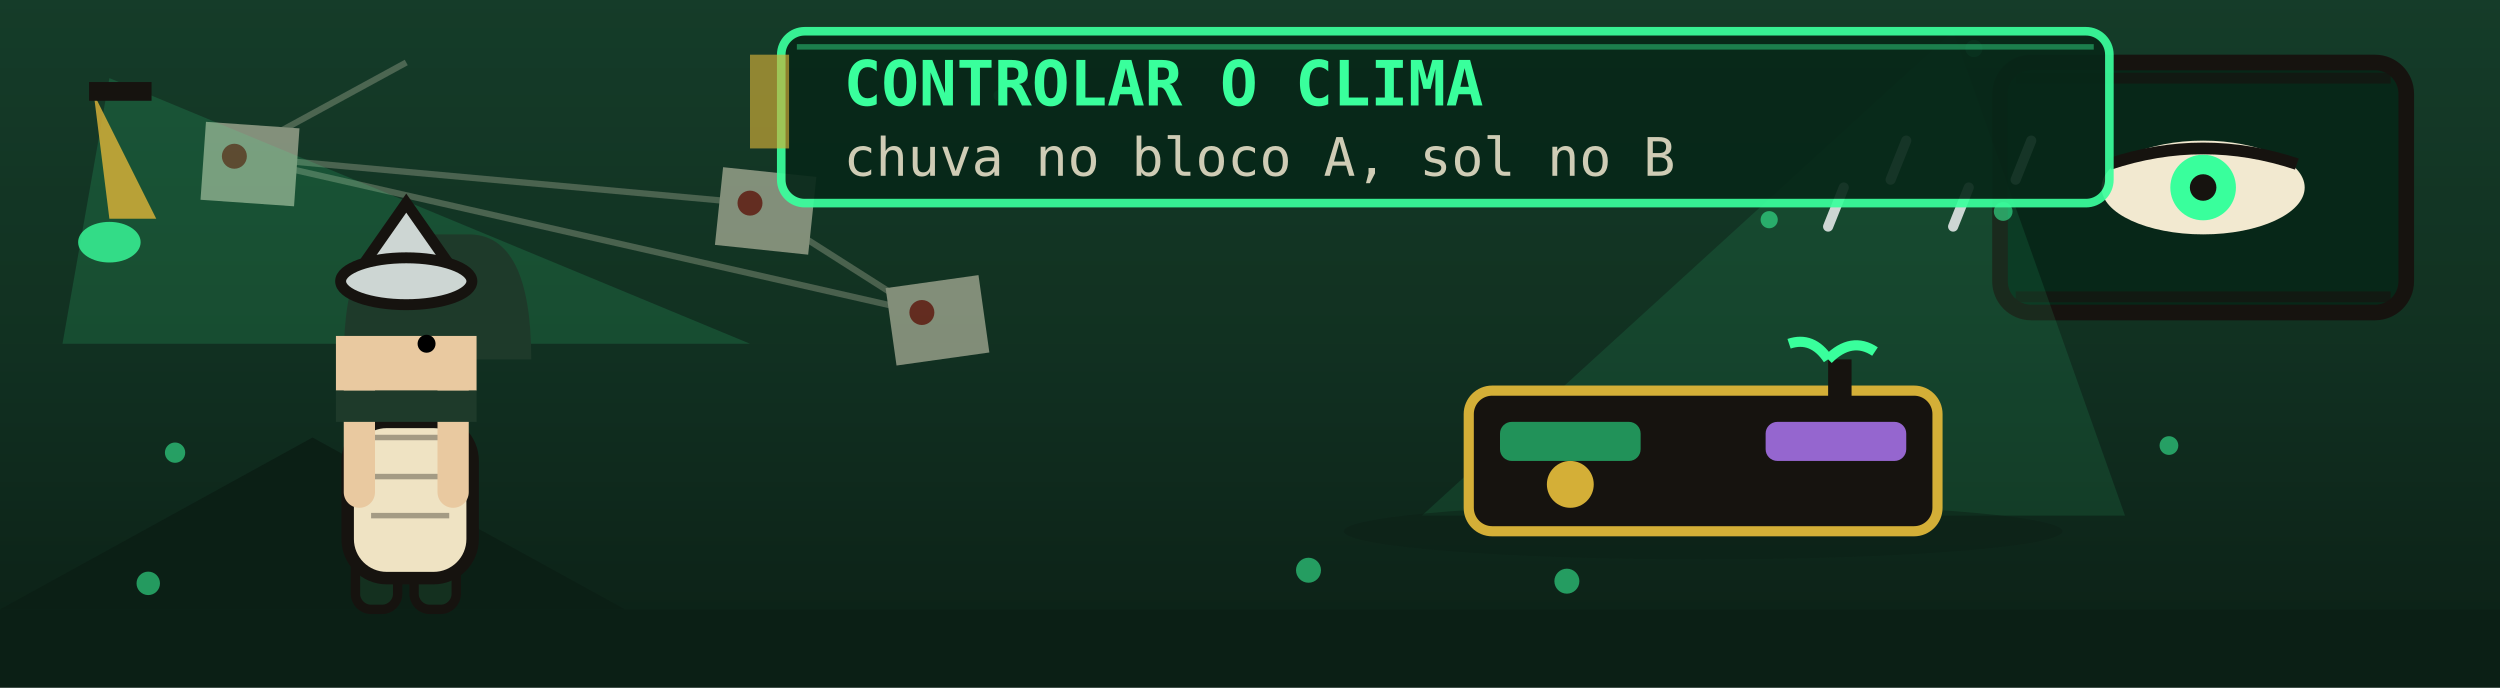
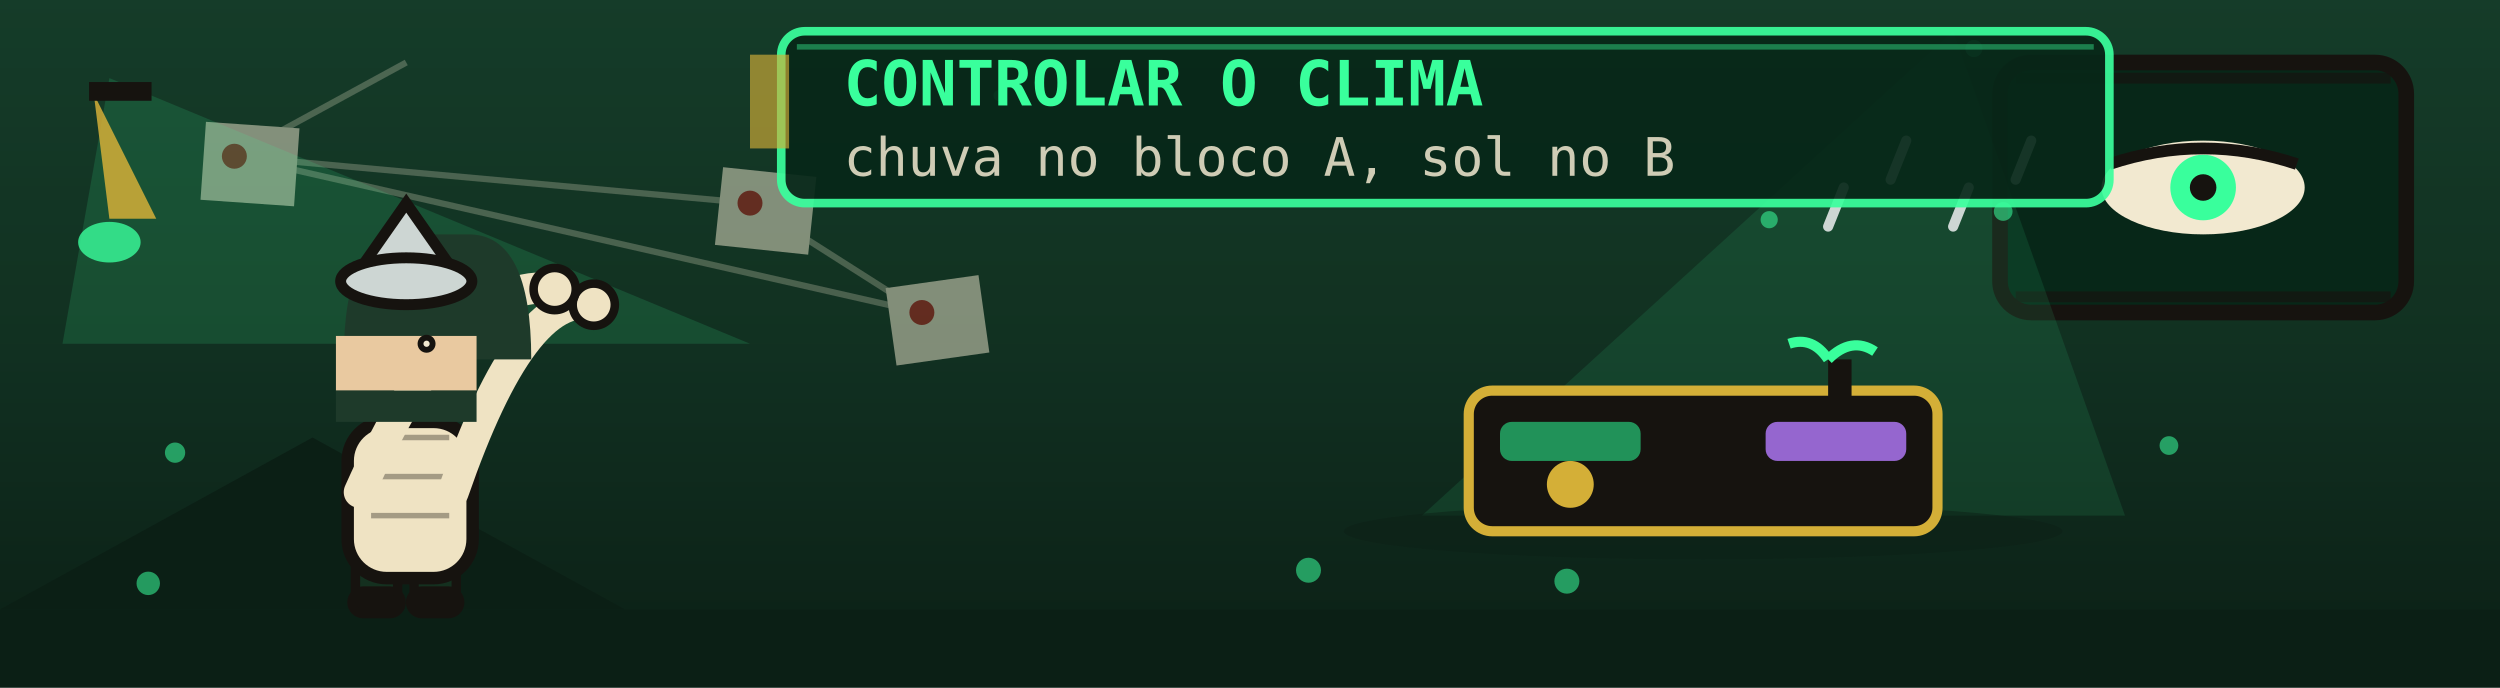
<svg xmlns="http://www.w3.org/2000/svg" viewBox="0 0 320 88" preserveAspectRatio="xMidYMid slice" role="img" aria-label="CONTROLAR O CLIMA">
  <defs>
    <linearGradient id="wall" x1="0" y1="0" x2="0" y2="1">
      <stop offset="0" stop-color="#17422E" />
      <stop offset="1" stop-color="#0B1F15" />
    </linearGradient>
  </defs>
  <rect width="320" height="88" fill="url(#wall)" />
  <rect y="0" width="320" height="44" fill="#12301F" opacity=".35" />
  <path d="M0 78 L40 56 L80 78 Z" fill="#0B1F15" />
  <rect y="78" width="320" height="10" fill="#0B1F15" />
  <g class="board" opacity=".5">
    <path d="M30 20 L96 26 M30 20 L118 40 M96 26 L118 40 M52 8 L30 20" stroke="#F2E9D0" stroke-width=".8" opacity=".5" />
    <rect x="92" y="22" width="12" height="10" fill="#F2E9D0" transform="rotate(6 98 27)" />
    <rect x="114" y="36" width="12" height="10" fill="#F2E9D0" transform="rotate(-8 120 41)" />
    <rect x="26" y="16" width="12" height="10" fill="#F2E9D0" transform="rotate(4 32 21)" />
    <circle cx="30" cy="20" r="1.6" fill="#B3261E" />
    <circle cx="96" cy="26" r="1.6" fill="#B3261E" />
    <circle cx="118" cy="40" r="1.6" fill="#B3261E" />
  </g>
  <g class="eye">
    <rect x="256" y="8" width="52" height="32" rx="4" fill="#072718" stroke="#16130F" stroke-width="2" />
    <path d="M258 10 h48 M258 38 h48" stroke="#16130F" stroke-width="1.4" opacity=".7" />
    <ellipse cx="282" cy="24" rx="13" ry="6" fill="#F2E9D0" />
    <circle cx="282" cy="24" r="4.2" fill="#39FF9C" />
    <circle cx="282" cy="24" r="1.7" fill="#16130F" />
    <path d="M270 21 q12 -4 24 0" fill="none" stroke="#16130F" stroke-width="1.5" />
  </g>
  <g class="beam" opacity=".14">
    <polygon points="14,10 8,44 96,44" fill="#39FF9C" />
  </g>
  <g class="spotlight" opacity=".10">
    <polygon points="250,4 182,66 272,66" fill="#39FF9C" />
  </g>
  <g class="lamp">
    <path d="M12 12 l8 16 h-6 z" fill="#D4AF37" opacity=".85" />
    <rect x="11.4" y="10.5" width="8" height="2.4" fill="#16130F" />
    <ellipse cx="14" cy="31" rx="4" ry="2.6" fill="#39FF9C" opacity=".8" />
  </g>
  <g class="dust" fill="#39FF9C">
    <circle cx="22.408" cy="57.94" r="1.3" opacity=".55" />
    <circle cx="226.456" cy="28.12" r="1.1" opacity=".55" />
    <circle cx="256.408" cy="27.07" r="1.2" opacity=".55" />
    <circle cx="200.56" cy="74.39" r="1.6" opacity=".55" />
    <circle cx="18.976" cy="74.67" r="1.5" opacity=".55" />
    <circle cx="167.488" cy="72.99" r="1.6" opacity=".55" />
    <circle cx="252.664" cy="6.21" r="1.1" opacity=".55" />
    <circle cx="277.624" cy="57.03" r="1.2" opacity=".55" />
    <circle cx="45.184" cy="67.6" r="0.7" opacity=".55" />
    <circle cx="127.864" cy="12.23" r="0.7" opacity=".55" />
  </g>
  <g class="char">
-     <rect x="45.5" y="65" width="5.4" height="13" rx="2" fill="#14301F" stroke="#16130F" stroke-width="1.2" />
-     <rect x="53" y="65" width="5.4" height="13" rx="2" fill="#14301F" stroke="#16130F" stroke-width="1.2" />
-     <rect x="44.5" y="54" width="16" height="20" rx="5" fill="#EFE3C3" stroke="#16130F" stroke-width="1.6" />
-     <path d="M47.5 56 l10 0 M47.5 61 l10 0 M47.5 66 l10 0" stroke="#16130F" stroke-width=".7" opacity=".35" />
-     <path d="M46 63 V46 M58 63 V42" stroke="#E9C9A0" stroke-width="4" stroke-linecap="round" />
-     <path d="M44 46 q0 -16 8 -16 l8 0 q8 0 8 16 z" fill="#1E3A2A" />
-     <rect x="43" y="43" width="18" height="7" fill="#E9C9A0" />
-     <circle cx="54.6" cy="44" r="1.15" fill="{ink}" />
-     <circle cx="54.6" cy="44" r=".4" fill="{paper}" />
-     <rect x="43" y="50" width="18" height="4" fill="#1E3A2A" />
-     <polygon points="45,36 52,26 59,36" fill="#CDD6D3" stroke="#16130F" stroke-width="1.4" />
-     <ellipse cx="52" cy="36" rx="8.4" ry="3" fill="#CDD6D3" stroke="#16130F" stroke-width="1.4" />
+     <g class="leg leg-l" style="transform-origin:48.2px 65px">
+       <rect x="45.5" y="65" width="5.4" height="13" rx="2" fill="#14301F" stroke="#16130F" stroke-width="1.2" />
+       <rect class="foot" x="45" y="75.6" width="6.4" height="3" rx="1.5" fill="#16130F" stroke="#16130F" stroke-width="1.1" />
+     </g>
+     <g class="leg leg-r" style="transform-origin:55.7px 65px">
+       <rect x="53" y="65" width="5.4" height="13" rx="2" fill="#14301F" stroke="#16130F" stroke-width="1.2" />
+       <rect class="foot" x="52.5" y="75.6" width="6.4" height="3" rx="1.5" fill="#16130F" stroke="#16130F" stroke-width="1.1" />
+     </g>
+     <g class="root" style="transform-origin:52px 74px">
+       <rect x="44.5" y="54" width="16" height="20" rx="5" fill="#EFE3C3" stroke="#16130F" stroke-width="1.6" />
+       <path d="M47.5 56 l10 0 M47.5 61 l10 0 M47.5 66 l10 0" stroke="#16130F" stroke-width=".7" opacity=".35" />
+     </g>
+     <g class="arm arm-r" style="transform-origin:58px 63px">
+       <path d="M58 63 Q67 37 76 39" fill="none" stroke="#EFE3C3" stroke-width="4" stroke-linecap="round" />
+       <circle cx="76" cy="39" r="2.7" fill="#EFE3C3" stroke="#16130F" stroke-width="1.1" />
+     </g>
+     <g class="arm arm-l" style="transform-origin:46px 63px">
+       <path d="M46 63 Q58.5 35 71 37" fill="none" stroke="#EFE3C3" stroke-width="4" stroke-linecap="round" />
+       <circle cx="71" cy="37" r="2.7" fill="#EFE3C3" stroke="#16130F" stroke-width="1.1" />
+     </g>
+     <g class="head" style="transform-origin:52px 46px">
+       <path d="M44 46 q0 -16 8 -16 l8 0 q8 0 8 16 z" fill="#1E3A2A" />
+       <rect x="43" y="43" width="18" height="7" fill="#E9C9A0" />
+       <circle cx="54.6" cy="44" r="1.15" fill="#16130F" />
+       <circle cx="54.6" cy="44" r=".4" fill="#F2E9D0" />
+       <rect x="43" y="50" width="18" height="4" fill="#1E3A2A" />
+       <polygon points="45,36 52,26 59,36" fill="#CDD6D3" stroke="#16130F" stroke-width="1.4" />
+       <ellipse cx="52" cy="36" rx="8.4" ry="3" fill="#CDD6D3" stroke="#16130F" stroke-width="1.4" />
+     </g>
  </g>
-   <g class="spot spot-throb" transform="translate(20 16)">
+   <g transform="translate(20 16)">
    <ellipse cx="198" cy="52" rx="46" ry="3.6" fill="#0B1F15" opacity=".5" />
-     <rect x="168" y="34" width="60" height="18" rx="3" fill="#16130F" stroke="#D4AF37" stroke-width="1.3" />
-     <rect x="172" y="38" width="18" height="5" rx="1.5" fill="#24B26B" opacity=".8" />
-     <rect x="206" y="38" width="18" height="5" rx="1.5" fill="#B57BFF" opacity=".8" />
-     <circle cx="181" cy="46" r="3" fill="#D4AF37" />
-     <rect x="214" y="30" width="3" height="5" fill="#16130F" />
-     <path d="M214 30 q3 -3 6 -1 M214 30 q-2 -3 -5 -2" stroke="#39FF9C" stroke-width="1.3" fill="none" />
+     <g class="spot spot-throb">
+       <rect x="168" y="34" width="60" height="18" rx="3" fill="#16130F" stroke="#D4AF37" stroke-width="1.3" />
+       <rect x="172" y="38" width="18" height="5" rx="1.5" fill="#24B26B" opacity=".8" />
+       <rect x="206" y="38" width="18" height="5" rx="1.5" fill="#B57BFF" opacity=".8" />
+       <circle cx="181" cy="46" r="3" fill="#D4AF37" />
+       <rect x="214" y="30" width="3" height="5" fill="#16130F" />
+       <path d="M214 30 q3 -3 6 -1 M214 30 q-2 -3 -5 -2" stroke="#39FF9C" stroke-width="1.3" fill="none" />
+     </g>
  </g>
  <g class="prop prop-rain">
    <g stroke="#CDD6D3" stroke-width="1.3" stroke-linecap="round">
      <path d="M236 24 l-2 5" />
      <path d="M244 18 l-2 5" />
      <path d="M252 24 l-2 5" />
      <path d="M260 18 l-2 5" />
    </g>
  </g>
  <g class="tag">
    <rect x="100" y="4" width="170" height="22" rx="3" fill="#072718" stroke="#39FF9C" stroke-width="1.1" opacity=".92" />
    <path d="M102 6 h166" stroke="#39FF9C" stroke-width=".7" opacity=".4" />
    <rect x="96" y="7" width="5" height="12" fill="#D4AF37" opacity=".65" />
    <text x="108" y="13.5" font-family="monospace" font-size="8" font-weight="700" fill="#39FF9C">CONTROLAR O CLIMA</text>
    <text x="108" y="22.5" font-family="monospace" font-size="6.8" fill="#F2E9D0" opacity=".85">chuva no bloco A, sol no B</text>
  </g>
</svg>
